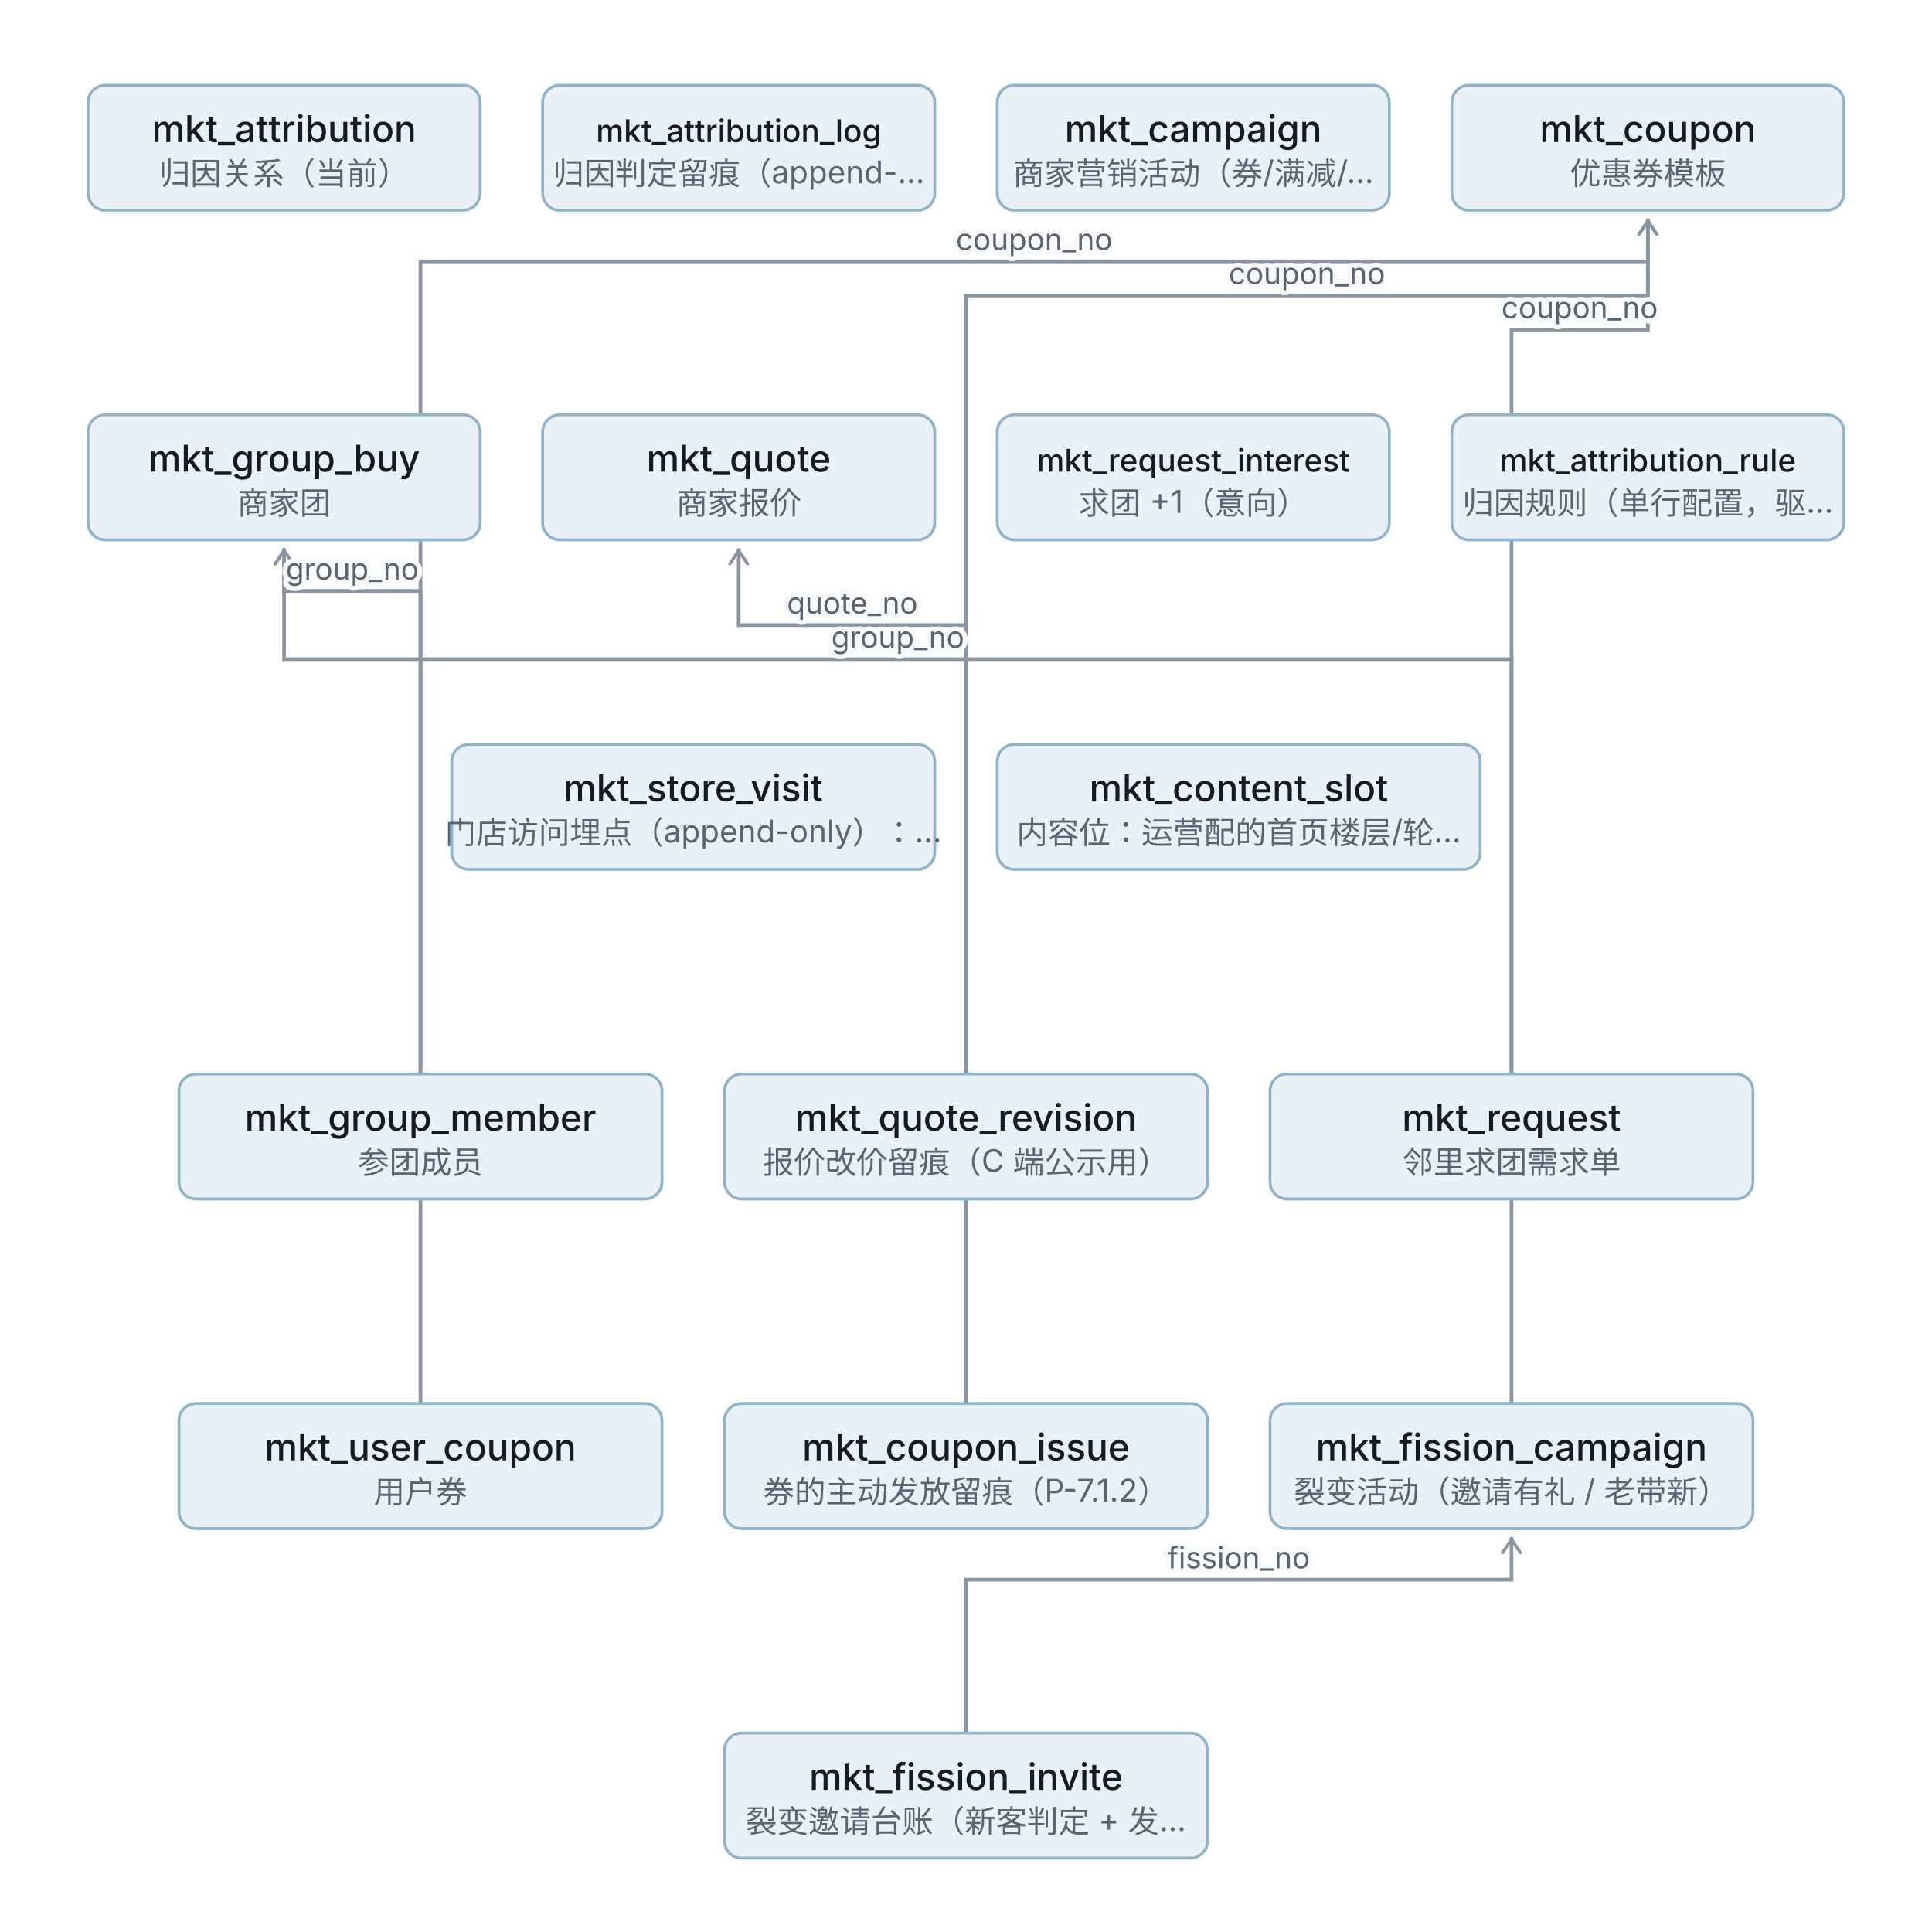
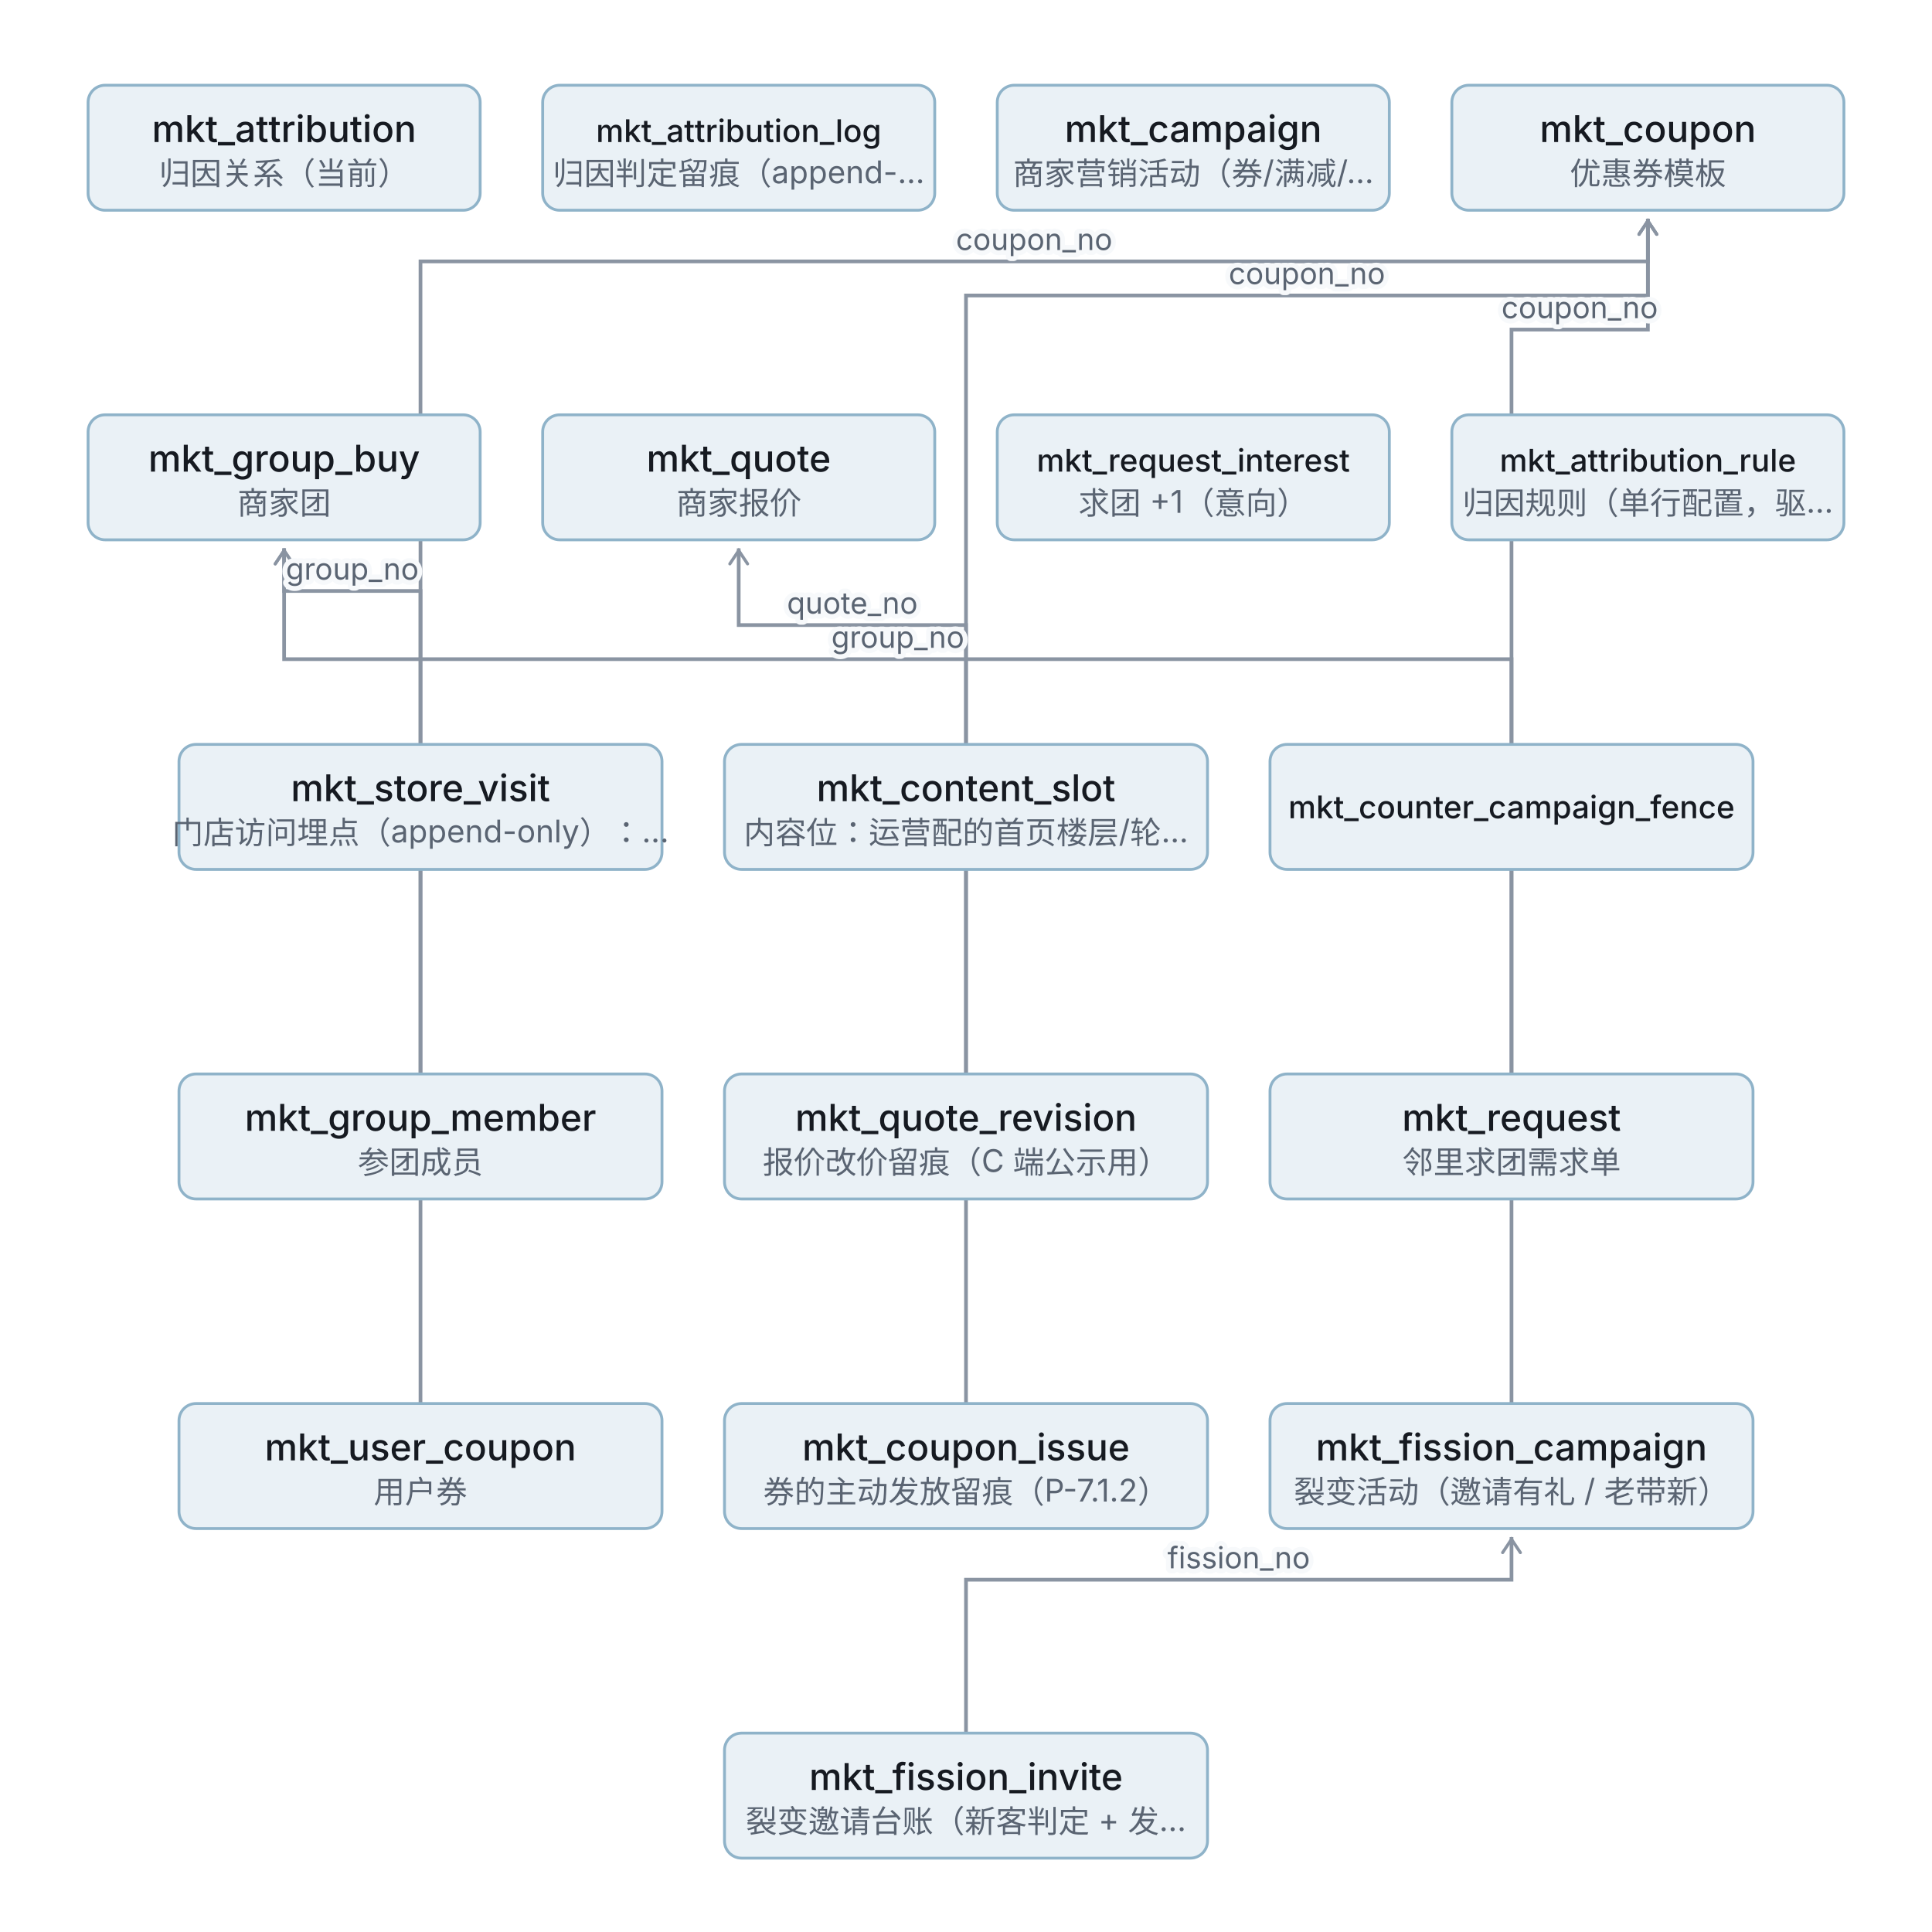
<svg xmlns="http://www.w3.org/2000/svg" width="680" height="680" viewBox="0 0 680 680" role="img" font-family="system-ui,-apple-system,'PingFang SC',sans-serif">
  <defs>
    <marker id="a" viewBox="0 0 10 10" refX="9" refY="5" markerWidth="6" markerHeight="6" orient="auto-start-reverse">
      <path d="M2 1L8 5L2 9" fill="none" stroke="#8A94A2" stroke-width="1.4" stroke-linecap="round" />
    </marker>
    <style>.n{font-weight:500;fill:#161A21}.s{font-size:11px;fill:#5A6472}
.l{font-size:10.5px;fill:#5A6472;paint-order:stroke;stroke:#F7F9FB;stroke-width:3.5;stroke-linejoin:round}.b{font-size:11px;fill:#5A6472;letter-spacing:.1em}
.ar{stroke:#8A94A2;stroke-width:1.3;fill:none}</style>
  </defs>
  <path class="ar" d="M148 378 L148 208 L100 208 L100 193" marker-end="url(#a)" />
  <path class="ar" d="M340 378 L340 220 L260 220 L260 193" marker-end="url(#a)" />
  <path class="ar" d="M532 378 L532 232 L100 232 L100 193" marker-end="url(#a)" />
  <path class="ar" d="M148 494 L148 92 L580 92 L580 77" marker-end="url(#a)" />
  <path class="ar" d="M340 494 L340 104 L580 104 L580 77" marker-end="url(#a)" />
  <path class="ar" d="M532 494 L532 116 L580 116 L580 77" marker-end="url(#a)" />
  <path class="ar" d="M340 610 L340 556 L532 556 L532 541" marker-end="url(#a)" />
  <rect x="31" y="30" width="138" height="44" rx="6" fill="#EAF1F6" stroke="#8FB3C9" />
  <text class="n" x="100" y="50" text-anchor="middle" font-size="13">mkt_attribution</text>
  <text class="s" x="100" y="65" text-anchor="middle">归因关系（当前）</text>
  <rect x="191" y="30" width="138" height="44" rx="6" fill="#EAF1F6" stroke="#8FB3C9" />
  <text class="n" x="260" y="50" text-anchor="middle" font-size="11">mkt_attribution_log</text>
  <text class="s" x="260" y="65" text-anchor="middle">归因判定留痕（append-…</text>
  <rect x="351" y="30" width="138" height="44" rx="6" fill="#EAF1F6" stroke="#8FB3C9" />
  <text class="n" x="420" y="50" text-anchor="middle" font-size="13">mkt_campaign</text>
  <text class="s" x="420" y="65" text-anchor="middle">商家营销活动（券/满减/…</text>
  <rect x="511" y="30" width="138" height="44" rx="6" fill="#EAF1F6" stroke="#8FB3C9" />
  <text class="n" x="580" y="50" text-anchor="middle" font-size="13">mkt_coupon</text>
  <text class="s" x="580" y="65" text-anchor="middle">优惠券模板</text>
  <rect x="31" y="146" width="138" height="44" rx="6" fill="#EAF1F6" stroke="#8FB3C9" />
  <text class="n" x="100" y="166" text-anchor="middle" font-size="13">mkt_group_buy</text>
  <text class="s" x="100" y="181" text-anchor="middle">商家团</text>
  <rect x="191" y="146" width="138" height="44" rx="6" fill="#EAF1F6" stroke="#8FB3C9" />
  <text class="n" x="260" y="166" text-anchor="middle" font-size="13">mkt_quote</text>
  <text class="s" x="260" y="181" text-anchor="middle">商家报价</text>
  <rect x="351" y="146" width="138" height="44" rx="6" fill="#EAF1F6" stroke="#8FB3C9" />
  <text class="n" x="420" y="166" text-anchor="middle" font-size="11">mkt_request_interest</text>
  <text class="s" x="420" y="181" text-anchor="middle">求团 +1（意向）</text>
  <rect x="511" y="146" width="138" height="44" rx="6" fill="#EAF1F6" stroke="#8FB3C9" />
  <text class="n" x="580" y="166" text-anchor="middle" font-size="11">mkt_attribution_rule</text>
  <text class="s" x="580" y="181" text-anchor="middle">归因规则（单行配置，驱…</text>
-   <rect x="159" y="262" width="170" height="44" rx="6" fill="#EAF1F6" stroke="#8FB3C9" />
-   <text class="n" x="244" y="282" text-anchor="middle" font-size="13">mkt_store_visit</text>
-   <text class="s" x="244" y="297" text-anchor="middle">门店访问埋点（append-only）：…</text>
-   <rect x="351" y="262" width="170" height="44" rx="6" fill="#EAF1F6" stroke="#8FB3C9" />
-   <text class="n" x="436" y="282" text-anchor="middle" font-size="13">mkt_content_slot</text>
-   <text class="s" x="436" y="297" text-anchor="middle">内容位：运营配的首页楼层/轮…</text>
+   <rect x="63" y="262" width="170" height="44" rx="6" fill="#EAF1F6" stroke="#8FB3C9" />
+   <text class="n" x="148" y="282" text-anchor="middle" font-size="13">mkt_store_visit</text>
+   <text class="s" x="148" y="297" text-anchor="middle">门店访问埋点（append-only）：…</text>
+   <rect x="255" y="262" width="170" height="44" rx="6" fill="#EAF1F6" stroke="#8FB3C9" />
+   <text class="n" x="340" y="282" text-anchor="middle" font-size="13">mkt_content_slot</text>
+   <text class="s" x="340" y="297" text-anchor="middle">内容位：运营配的首页楼层/轮…</text>
+   <rect x="447" y="262" width="170" height="44" rx="6" fill="#EAF1F6" stroke="#8FB3C9" />
+   <text class="n" x="532" y="288" text-anchor="middle" font-size="11">mkt_counter_campaign_fence</text>
  <rect x="63" y="378" width="170" height="44" rx="6" fill="#EAF1F6" stroke="#8FB3C9" />
  <text class="n" x="148" y="398" text-anchor="middle" font-size="13">mkt_group_member</text>
  <text class="s" x="148" y="413" text-anchor="middle">参团成员</text>
  <rect x="255" y="378" width="170" height="44" rx="6" fill="#EAF1F6" stroke="#8FB3C9" />
  <text class="n" x="340" y="398" text-anchor="middle" font-size="13">mkt_quote_revision</text>
  <text class="s" x="340" y="413" text-anchor="middle">报价改价留痕（C 端公示用）</text>
  <rect x="447" y="378" width="170" height="44" rx="6" fill="#EAF1F6" stroke="#8FB3C9" />
  <text class="n" x="532" y="398" text-anchor="middle" font-size="13">mkt_request</text>
  <text class="s" x="532" y="413" text-anchor="middle">邻里求团需求单</text>
  <rect x="63" y="494" width="170" height="44" rx="6" fill="#EAF1F6" stroke="#8FB3C9" />
  <text class="n" x="148" y="514" text-anchor="middle" font-size="13">mkt_user_coupon</text>
  <text class="s" x="148" y="529" text-anchor="middle">用户券</text>
  <rect x="255" y="494" width="170" height="44" rx="6" fill="#EAF1F6" stroke="#8FB3C9" />
  <text class="n" x="340" y="514" text-anchor="middle" font-size="13">mkt_coupon_issue</text>
  <text class="s" x="340" y="529" text-anchor="middle">券的主动发放留痕（P-7.1.2）</text>
  <rect x="447" y="494" width="170" height="44" rx="6" fill="#EAF1F6" stroke="#8FB3C9" />
  <text class="n" x="532" y="514" text-anchor="middle" font-size="13">mkt_fission_campaign</text>
  <text class="s" x="532" y="529" text-anchor="middle">裂变活动（邀请有礼 / 老带新）</text>
  <rect x="255" y="610" width="170" height="44" rx="6" fill="#EAF1F6" stroke="#8FB3C9" />
  <text class="n" x="340" y="630" text-anchor="middle" font-size="13">mkt_fission_invite</text>
  <text class="s" x="340" y="645" text-anchor="middle">裂变邀请台账（新客判定 + 发…</text>
  <text class="l" x="124" y="204" text-anchor="middle">group_no</text>
  <text class="l" x="300" y="216" text-anchor="middle">quote_no</text>
  <text class="l" x="316" y="228" text-anchor="middle">group_no</text>
  <text class="l" x="364" y="88" text-anchor="middle">coupon_no</text>
  <text class="l" x="460" y="100" text-anchor="middle">coupon_no</text>
  <text class="l" x="556" y="112" text-anchor="middle">coupon_no</text>
  <text class="l" x="436" y="552" text-anchor="middle">fission_no</text>
</svg>
